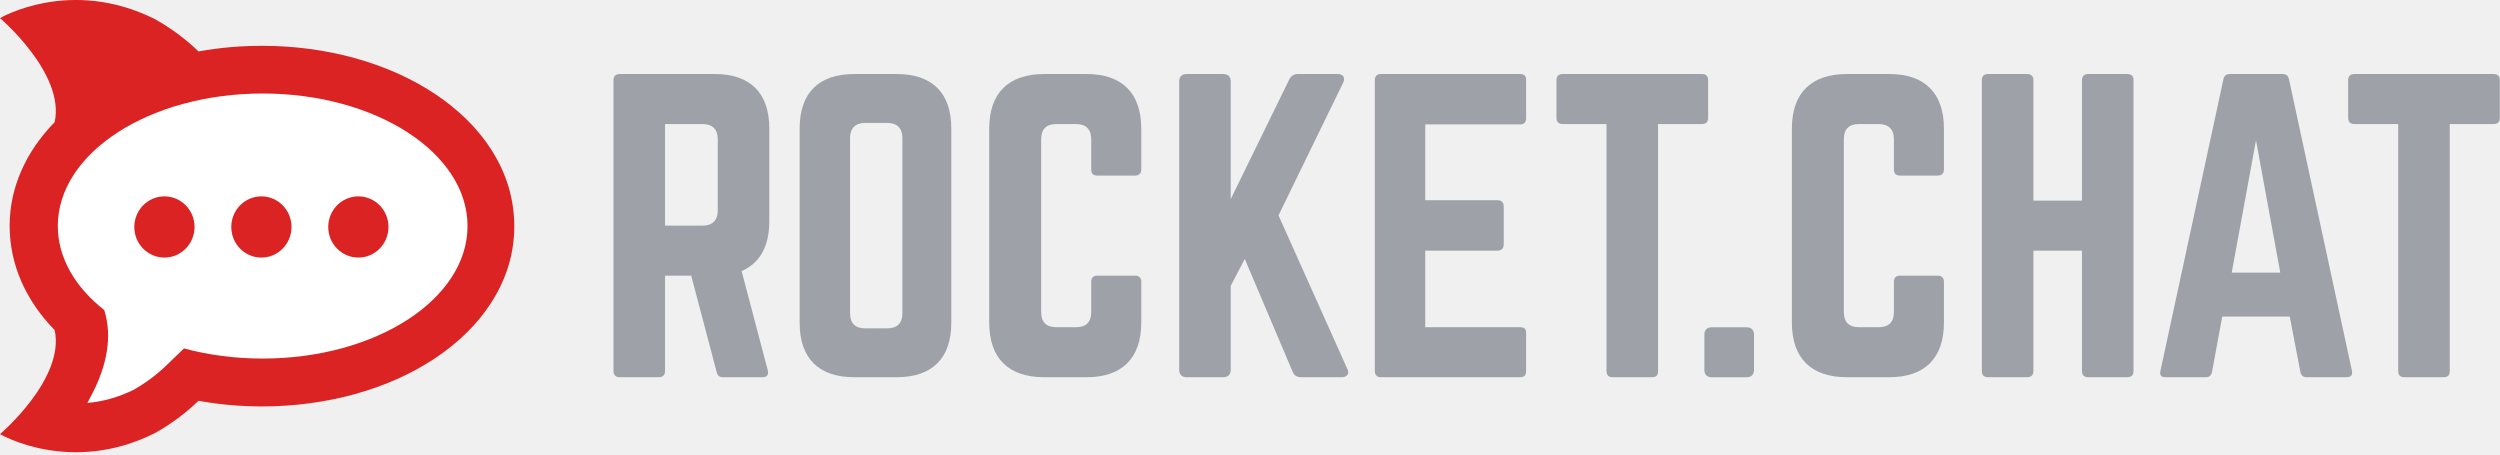
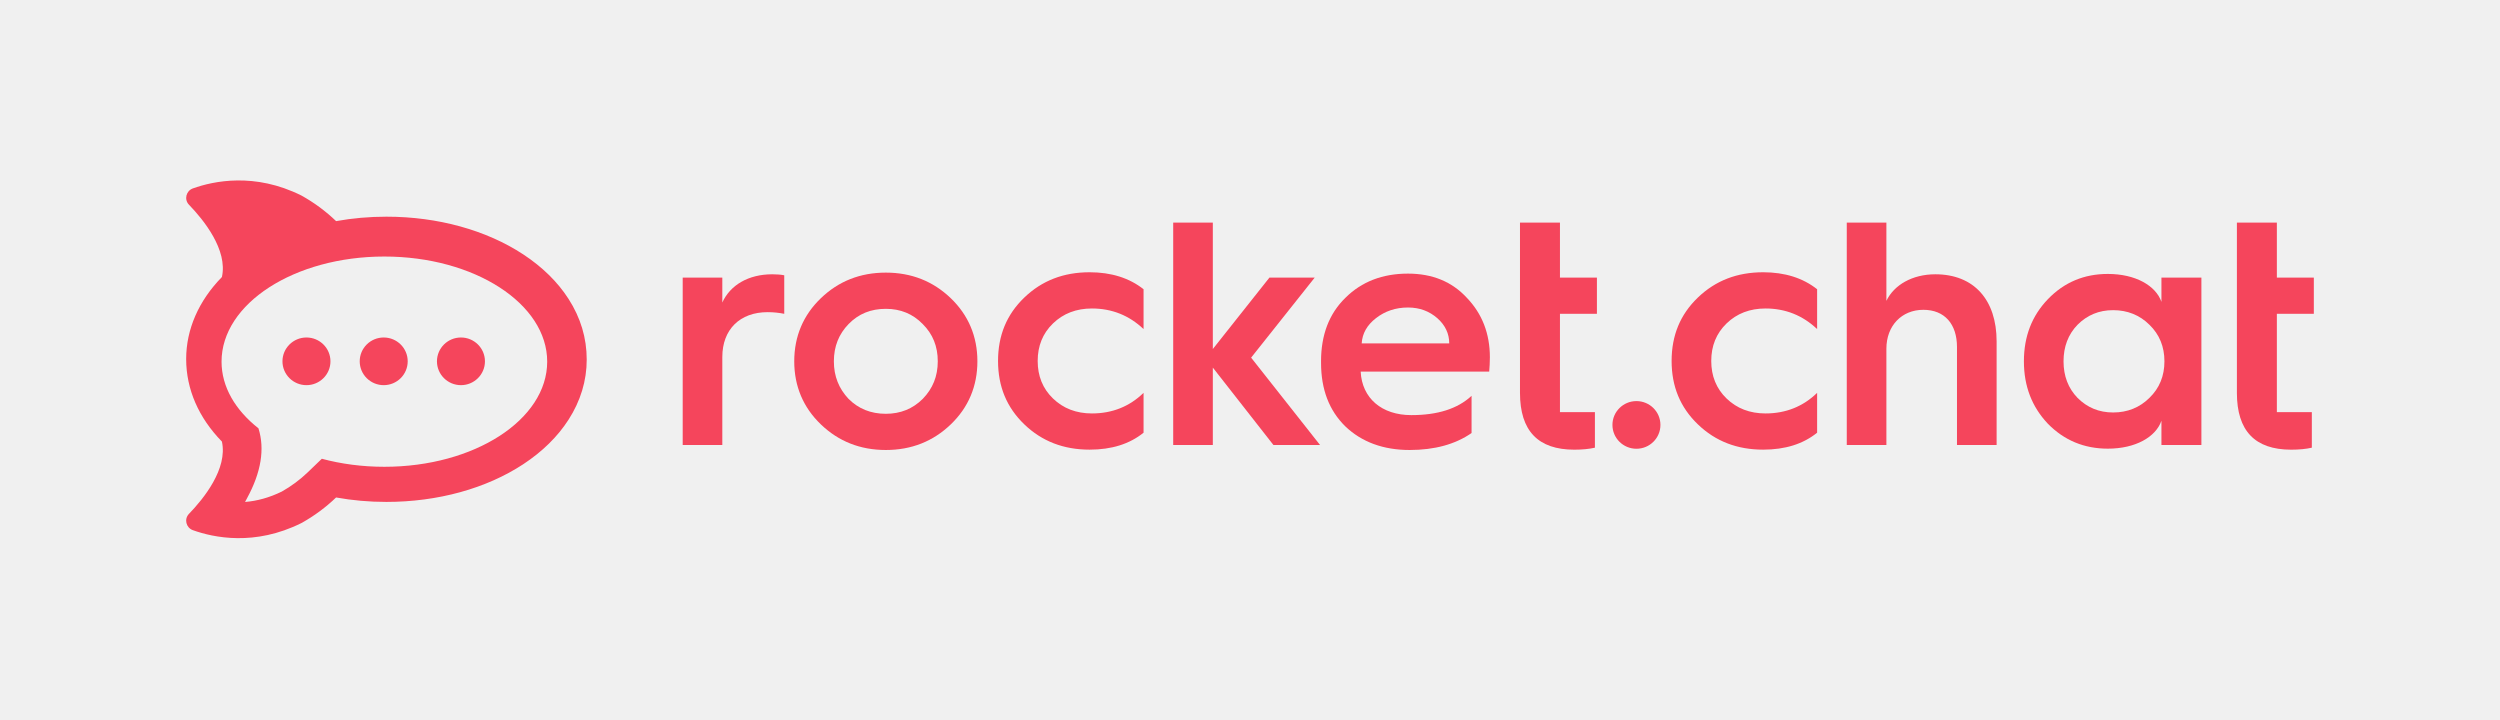
- <svg xmlns="http://www.w3.org/2000/svg" height="182" viewBox="0 0 1000 182" width="1000">
-   <g fill="none" fill-rule="evenodd">
-     <g fill="#9ea2a8" fill-rule="nonzero" transform="translate(245.1547 29.58178)">
-       <path d="m62.572 58.849c0 10.158-3.791 16.829-11.071 20.011l10.466 39.721c.454 1.823-.454 2.728-2.124 2.728h-15.775c-1.516 0-2.273-.756-2.578-2.123l-10.163-38.506h-10.466v38.206c0 1.518-.908 2.423-2.427 2.423h-15.775c-1.516 0-2.427-.91-2.427-2.423v-116.436c0-1.515.911-2.425 2.427-2.425h38.071c14.257 0 21.842 7.581 21.842 21.831zm-26.695 1.818c3.943 0 6.067-2.123 6.067-6.063v-28.502c0-3.941-2.124-6.061-6.067-6.061h-15.016v40.629z" />
-       <path d="m74.698 21.855c0-14.25 7.583-21.831 21.842-21.831h16.989c14.257 0 21.842 7.581 21.842 21.831v77.622c0 14.247-7.585 21.829-21.842 21.829h-16.989c-14.259 0-21.842-7.581-21.842-21.829zm35.037 79.894c3.943 0 6.067-1.972 6.067-6.063v-70.039c0-3.941-2.124-6.063-6.067-6.063h-8.796c-3.943 0-6.067 2.123-6.067 6.063v70.041c0 4.09 2.124 6.061 6.067 6.061z" />
-       <path d="m211.352 38.228c0 1.518-.911 2.425-2.424 2.425h-15.168c-1.67 0-2.427-.908-2.427-2.425v-12.127c0-3.941-2.122-6.061-6.064-6.061h-7.888c-4.094 0-6.067 2.12-6.067 6.061v69.136c0 4.092 2.122 6.059 6.067 6.059h7.888c3.943 0 6.064-1.969 6.064-6.059v-12.132c0-1.518.757-2.425 2.427-2.425h15.168c1.521 0 2.424.908 2.424 2.425v16.375c0 14.247-7.736 21.829-21.84 21.829h-16.989c-14.257 0-21.993-7.581-21.993-21.829v-77.625c0-14.25 7.736-21.831 21.993-21.831h16.989c14.106 0 21.84 7.581 21.84 21.831z" />
-       <path d="m275.353 121.308c-1.824 0-2.881-.756-3.491-2.272l-19.108-45.028-5.615 10.765v33.502c0 1.972-1.06 3.033-3.032 3.033h-14.562c-1.973 0-3.034-1.061-3.034-3.033v-115.218c0-1.969 1.062-3.033 3.034-3.033h14.562c1.97 0 3.032 1.061 3.032 3.033v46.997l23.358-47.756c.759-1.515 1.824-2.274 3.491-2.274h15.924c2.275 0 3.186 1.518 2.122 3.638l-25.782 52.91 27.45 61.25c1.062 1.972.151 3.487-2.273 3.487z" />
-       <path d="m365.294 17.612c0 1.515-.608 2.577-2.427 2.577h-37.92v30.32h28.97c1.521 0 2.427.91 2.427 2.577v15.009c0 1.669-.911 2.579-2.427 2.579h-28.97v30.622h37.92c1.824 0 2.427.759 2.427 2.425v15.162c0 1.515-.608 2.421-2.427 2.421h-55.817c-1.367 0-2.278-.91-2.278-2.421v-116.433c0-1.515.911-2.425 2.278-2.425h55.817c1.824 0 2.427.91 2.427 2.425z" />
-       <path d="m435.666.024c1.667 0 2.427.91 2.427 2.425v15.162c0 1.515-.759 2.425-2.427 2.425h-17.594v98.846c0 1.667-.757 2.421-2.424 2.421h-15.775c-1.521 0-2.427-.754-2.427-2.421v-98.846h-17.592c-1.521 0-2.427-.91-2.427-2.425v-15.162c0-1.515.911-2.425 2.427-2.425z" />
-       <path d="m436.586 104.357c0-1.972 1.062-3.031 3.034-3.031h13.803c1.973 0 3.032 1.059 3.032 3.031v13.945c0 1.974-1.06 3.033-3.032 3.033h-13.803c-1.973 0-3.034-1.059-3.034-3.033z" />
-       <path d="m532.423 38.228c0 1.518-.913 2.425-2.427 2.425h-15.168c-1.667 0-2.424-.908-2.424-2.425v-12.127c0-3.941-2.122-6.061-6.064-6.061h-7.888c-4.096 0-6.067 2.12-6.067 6.061v69.136c0 4.092 2.122 6.059 6.067 6.059h7.888c3.943 0 6.064-1.969 6.064-6.059v-12.132c0-1.518.757-2.425 2.424-2.425h15.168c1.521 0 2.427.908 2.427 2.425v16.375c0 14.247-7.736 21.829-21.842 21.829h-16.989c-14.257 0-21.993-7.581-21.993-21.829v-77.625c0-14.25 7.736-21.831 21.993-21.831h16.989c14.108 0 21.842 7.581 21.842 21.831z" />
-       <path d="m587.627 2.45c0-1.515.908-2.425 2.424-2.425h15.622c1.821 0 2.576.91 2.576 2.425v116.433c0 1.515-.757 2.421-2.576 2.421h-15.622c-1.521 0-2.424-.91-2.424-2.421v-48.21h-19.415v48.212c0 1.518-.911 2.423-2.427 2.423h-15.619c-1.824 0-2.58-.91-2.58-2.423v-116.436c0-1.515.757-2.425 2.58-2.425h15.619c1.521 0 2.427.91 2.427 2.425v48.21h19.415z" />
-       <path d="m677.417 121.308c-1.365 0-2.122-.756-2.427-2.123l-4.245-22.131h-27l-4.092 22.131c-.305 1.366-1.062 2.123-2.427 2.123h-16.227c-1.667 0-2.427-.91-1.975-2.577l25.179-116.585c.305-1.515 1.213-2.123 2.578-2.123h21.085c1.365 0 2.275.608 2.578 2.123l25.179 116.585c.305 1.667-.303 2.577-2.122 2.577zm-20.175-94.754-9.706 52.91h19.415z" />
-       <path d="m752.339.024c1.667 0 2.427.91 2.427 2.425v15.162c0 1.515-.759 2.425-2.427 2.425h-17.592v98.846c0 1.667-.759 2.421-2.427 2.421h-15.775c-1.516 0-2.424-.754-2.424-2.421v-98.846h-17.592c-1.518 0-2.424-.91-2.424-2.425v-15.162c0-1.515.911-2.425 2.424-2.425z" />
-     </g>
-     <path d="m180.33 70.211.004.006c-.001-.001-.001-.002-.002-.003-.001-.001-.001-.002-.002-.003zm-118.376-62.567c6.339 3.521 12.33 7.975 17.447 12.926 8.248-1.494 16.753-2.247 25.382-2.247 25.829 0 50.318 6.776 68.95 19.075 9.649 6.373 17.318 13.934 22.792 22.475 6.096 9.518 9.187 19.752 9.187 30.719 0 10.672-3.09 20.911-9.187 30.426-5.474 8.546-13.144 16.104-22.792 22.477-18.632 12.3-43.119 19.071-68.95 19.071-8.628 0-17.131-.753-25.382-2.245-5.119 4.949-11.109 9.405-17.447 12.926-33.868 16.962-61.954.399-61.954.399s26.113-22.169 21.866-41.603c-11.684-11.975-18.014-26.418-18.014-41.741 0-15.035 6.333-29.478 18.014-41.455 4.246-19.429-21.858-41.594-21.866-41.601.008-.005 28.091-16.562 61.954.399z" fill="#db2323" fill-rule="nonzero" />
-     <path d="m41.697 124.026c-11.608-9.148-18.576-20.854-18.576-33.613 0-29.277 36.688-53.011 81.945-53.011 45.257 0 81.945 23.734 81.945 53.011s-36.688 53.011-81.945 53.011c-11.154 0-21.787-1.442-31.48-4.053l-7.086 6.834c-3.85 3.713-8.363 7.073-13.067 9.721-6.235 3.062-12.392 4.732-18.483 5.242.344-.625.66-1.258 1-1.883 7.1-13.079 9.015-24.832 5.746-35.26z" fill="#fff" />
-     <path d="m65.77 103.026c-6.653 0-12.047-5.48-12.047-12.241 0-6.76 5.394-12.241 12.047-12.241 6.653 0 12.047 5.48 12.047 12.241 0 6.76-5.394 12.241-12.047 12.241zm38.786 0c-6.653 0-12.047-5.48-12.047-12.241 0-6.76 5.394-12.241 12.047-12.241 6.653 0 12.047 5.48 12.047 12.241 0 6.76-5.394 12.241-12.047 12.241zm38.786 0c-6.653 0-12.047-5.48-12.047-12.241 0-6.76 5.394-12.241 12.047-12.241 6.653 0 12.047 5.48 12.047 12.241 0 6.76-5.394 12.241-12.047 12.241z" fill="#db2323" fill-rule="nonzero" />
-   </g>
+ <svg xmlns="http://www.w3.org/2000/svg" width="768" height="221" viewBox="0 0 768 221" fill="none">
+   <path d="M687.178 68.376H699.452V85.281H710.808V96.402H699.452V126.607H710.193V137.528C708.453 137.935 706.305 138.141 703.849 138.141C692.7 138.141 687.174 132.326 687.174 120.692V68.376H687.178Z" fill="#F5455C" />
+   <path d="M663.995 92.73V85.281H676.268V136.708H663.995V129.259C662.255 134.259 656.017 137.83 647.526 137.83C640.265 137.83 634.123 135.28 629.111 130.179C624.2 124.973 621.744 118.65 621.744 110.994C621.744 103.339 624.2 97.016 629.111 91.911C634.123 86.705 640.26 84.154 647.526 84.154C656.013 84.159 662.255 87.731 663.995 92.73ZM660.309 122.221C663.38 119.263 664.913 115.486 664.913 110.999C664.913 106.512 663.38 102.735 660.309 99.772C657.344 96.814 653.557 95.281 649.16 95.281C644.763 95.281 641.183 96.81 638.213 99.772C635.349 102.73 633.917 106.507 633.917 110.999C633.917 115.491 635.349 119.263 638.213 122.221C641.178 125.179 644.758 126.713 649.16 126.713C653.562 126.713 657.344 125.179 660.309 122.221Z" fill="#F5455C" />
+   <path d="M209.724 136.708V85.281H221.896V92.932C224.352 87.524 229.979 84.26 237.24 84.26C238.672 84.26 239.903 84.361 240.922 84.567V96.402C239.388 96.096 237.649 95.894 235.808 95.894C227.317 95.894 221.896 101.201 221.896 109.671V136.713H209.724V136.708Z" fill="#F5455C" />
+   <path d="M243.992 110.995C243.992 103.339 246.755 96.81 252.176 91.604C257.597 86.398 264.248 83.747 272.124 83.747C280 83.747 286.651 86.398 292.072 91.604C297.493 96.81 300.256 103.339 300.256 110.995C300.256 118.645 297.493 125.179 292.072 130.38C286.651 135.586 280 138.237 272.124 138.237C264.248 138.237 257.597 135.586 252.176 130.38C246.755 125.179 243.992 118.645 243.992 110.995ZM283.479 122.524C286.55 119.36 288.083 115.582 288.083 110.995C288.083 106.402 286.55 102.625 283.479 99.566C280.409 96.402 276.627 94.873 272.124 94.873C267.52 94.873 263.738 96.402 260.667 99.566C257.702 102.629 256.165 106.402 256.165 110.995C256.165 115.587 257.698 119.36 260.667 122.524C263.738 125.587 267.52 127.116 272.124 127.116C276.627 127.116 280.409 125.587 283.479 122.524Z" fill="#F5455C" />
+   <path d="M351.3 88.852V101.095C346.903 96.91 341.583 94.768 335.446 94.768C330.641 94.768 326.647 96.297 323.48 99.36C320.309 102.423 318.776 106.301 318.776 110.889C318.776 115.481 320.309 119.359 323.48 122.418C326.652 125.481 330.641 127.01 335.446 127.01C341.689 127.01 347.004 124.868 351.3 120.683V132.926C347.004 136.397 341.482 138.132 334.73 138.132C326.753 138.132 320.102 135.582 314.682 130.376C309.261 125.17 306.599 118.741 306.599 110.884C306.599 103.027 309.256 96.599 314.682 91.393C320.102 86.187 326.753 83.637 334.73 83.637C341.377 83.646 346.903 85.381 351.3 88.852Z" fill="#F5455C" />
+   <path d="M360.407 136.708V68.376H372.58V107.217L389.971 85.276H403.883L384.344 109.868L405.517 136.703H391.197L372.58 112.927V136.703H360.407V136.708Z" fill="#F5455C" />
+   <path d="M405.824 110.994C405.824 102.931 408.28 96.402 413.292 91.503C418.304 86.503 424.749 84.054 432.524 84.054C439.992 84.054 446.028 86.503 450.631 91.503C455.336 96.402 457.691 102.524 457.691 109.767C457.691 111.297 457.59 112.83 457.484 114.154H417.997C418.405 122.317 424.441 127.523 433.548 127.523C441.63 127.523 447.767 125.586 452.063 121.603V133.031C447.051 136.502 440.708 138.237 433.038 138.237C424.955 138.237 418.309 135.788 413.297 130.994C408.284 126.095 405.829 119.566 405.829 111.503V110.994H405.824ZM445.206 105.486C445.206 102.528 443.98 99.873 441.525 97.73C439.069 95.587 436.104 94.466 432.524 94.466C428.737 94.466 425.465 95.587 422.706 97.73C419.943 99.873 418.511 102.423 418.309 105.486H445.206Z" fill="#F5455C" />
+   <path d="M466.944 68.376H479.218V85.281H490.573V96.402H479.218V126.607H489.958V137.528C488.218 137.935 486.07 138.141 483.615 138.141C472.466 138.141 466.939 132.326 466.939 120.692V68.376H466.944Z" fill="#F5455C" />
+   <path d="M502.713 123.215C498.642 123.215 495.342 126.493 495.342 130.536C495.342 134.579 498.642 137.857 502.713 137.857C506.785 137.857 510.085 134.579 510.085 130.536C510.085 126.493 506.785 123.215 502.713 123.215Z" fill="#F5455C" />
+   <path d="M558.22 88.852V101.095C553.823 96.91 548.503 94.768 542.366 94.768C537.561 94.768 533.567 96.297 530.4 99.36C527.229 102.423 525.696 106.301 525.696 110.889C525.696 115.481 527.229 119.359 530.4 122.418C533.572 125.481 537.561 127.01 542.366 127.01C548.604 127.01 553.924 124.868 558.22 120.683V132.926C553.924 136.397 548.402 138.132 541.65 138.132C533.673 138.132 527.022 135.582 521.601 130.376C516.181 125.17 513.519 118.741 513.519 110.884C513.519 103.027 516.176 96.599 521.601 91.393C527.022 86.187 533.673 83.637 541.65 83.637C548.297 83.646 553.823 85.381 558.22 88.852Z" fill="#F5455C" />
+   <path d="M567.326 136.708V68.376H579.499V92.423C581.853 87.524 587.476 84.26 594.535 84.26C606.4 84.26 613.359 92.117 613.359 104.873V136.708H601.186V106.603C601.186 99.561 597.399 95.175 590.854 95.175C584.203 95.175 579.499 100.074 579.499 107.112V136.703H567.326V136.708Z" fill="#F5455C" />
+   <path d="M174.643 91.805C171.307 86.618 166.629 82.025 160.75 78.152C149.39 70.68 134.463 66.564 118.72 66.564C113.46 66.564 108.277 67.021 103.247 67.928C100.126 64.92 96.477 62.214 92.612 60.075C78.273 52.919 65.632 55.589 59.248 57.882C57.15 58.638 56.503 61.298 58.054 62.896C62.557 67.548 70.007 76.742 68.175 85.102C61.051 92.382 57.191 101.155 57.191 110.289C57.191 119.598 61.051 128.37 68.171 135.646C70.002 144.006 62.553 153.205 58.05 157.857C56.503 159.455 57.145 162.11 59.243 162.866C65.628 165.164 78.264 167.834 92.607 160.677C96.472 158.539 100.121 155.833 103.242 152.825C108.273 153.731 113.455 154.189 118.715 154.189C134.463 154.189 149.39 150.078 160.745 142.605C166.625 138.732 171.302 134.144 174.639 128.952C178.357 123.174 180.239 116.951 180.239 110.468C180.243 103.801 178.357 97.588 174.643 91.805ZM118.077 143.397C111.27 143.397 104.78 142.518 98.864 140.93L94.54 145.092C92.19 147.353 89.436 149.4 86.562 151.012C82.757 152.875 78.998 153.896 75.28 154.203C75.492 153.823 75.684 153.438 75.891 153.054C80.224 145.087 81.394 137.926 79.397 131.575C72.311 126.003 68.06 118.87 68.06 111.1C68.06 93.266 90.455 78.807 118.077 78.807C145.699 78.807 168.098 93.266 168.098 111.1C168.094 128.943 145.699 143.397 118.077 143.397Z" fill="#F5455C" />
+   <path d="M94.145 103.678C90.074 103.678 86.773 106.956 86.773 110.999C86.773 115.042 90.074 118.32 94.145 118.32C98.216 118.32 101.516 115.042 101.516 110.999C101.516 106.956 98.216 103.678 94.145 103.678Z" fill="#F5455C" />
+   <path d="M117.875 103.678C113.804 103.678 110.504 106.956 110.504 110.999C110.504 115.042 113.804 118.32 117.875 118.32C121.947 118.32 125.247 115.042 125.247 110.999C125.247 106.956 121.947 103.678 117.875 103.678Z" fill="#F5455C" />
+   <path d="M141.605 103.678C137.534 103.678 134.233 106.956 134.233 110.999C134.233 115.042 137.534 118.32 141.605 118.32C145.676 118.32 148.976 115.042 148.976 110.999C148.976 106.956 145.672 103.678 141.605 103.678Z" fill="#F5455C" />
</svg>
